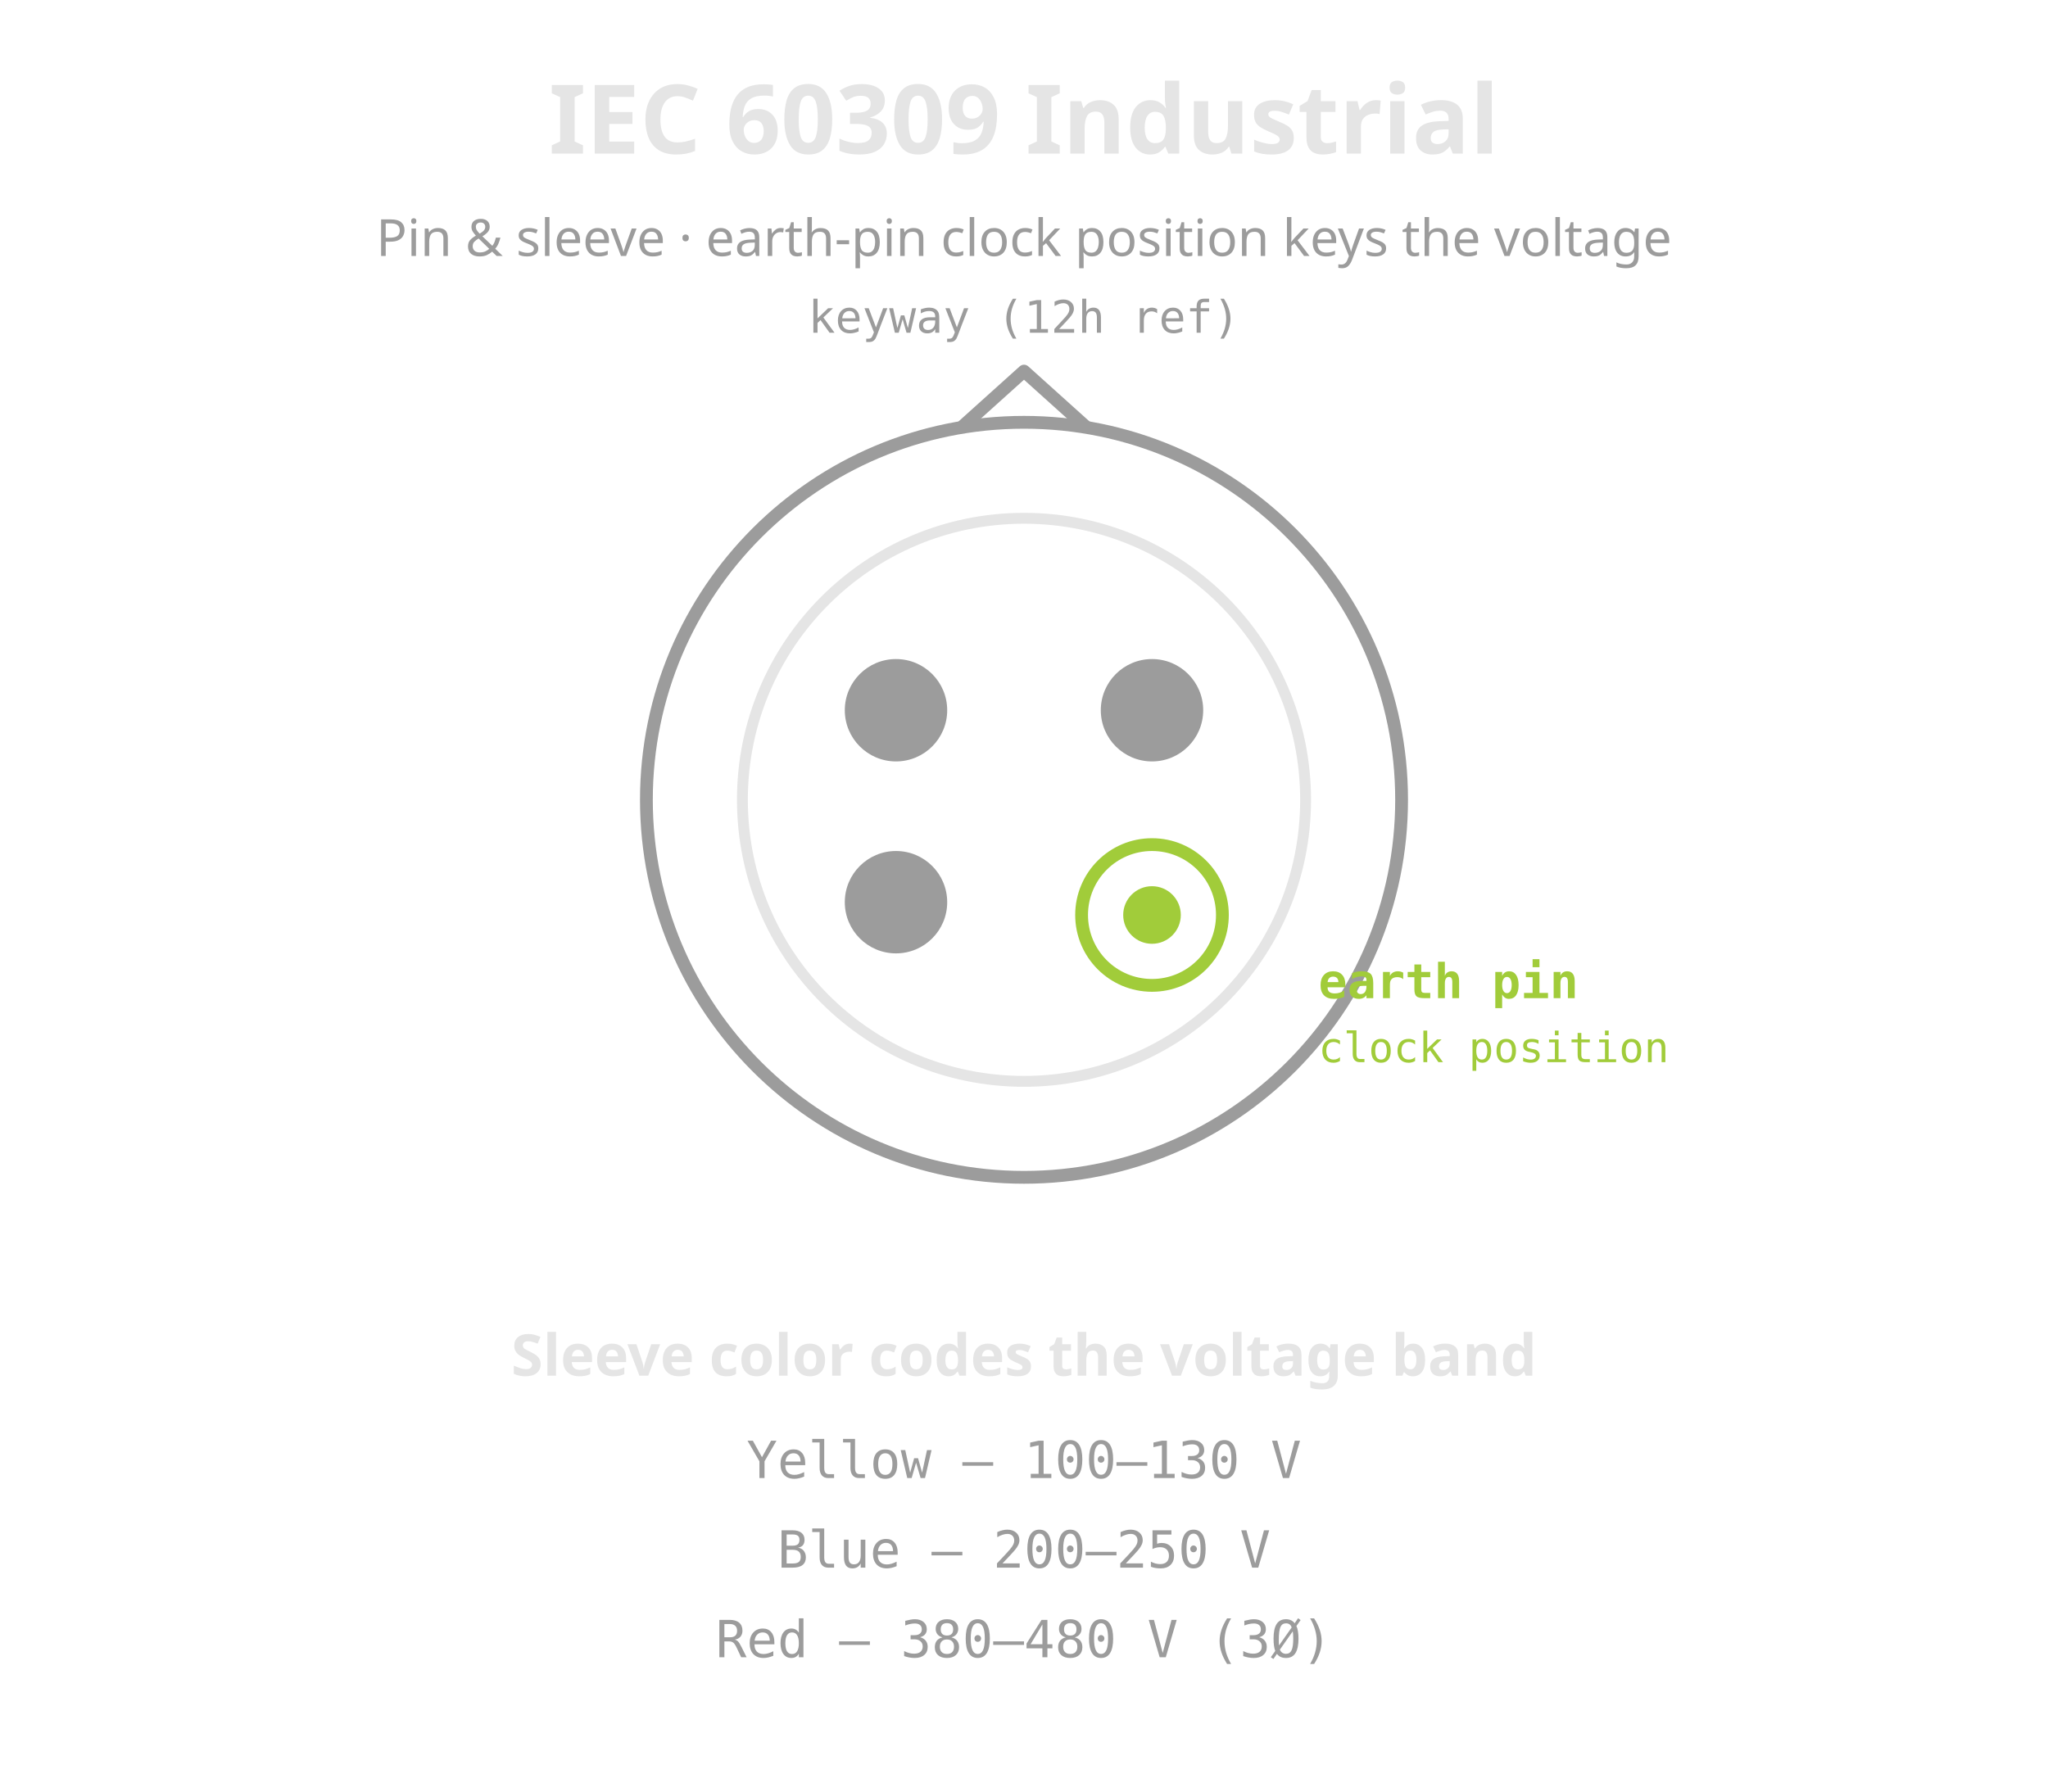
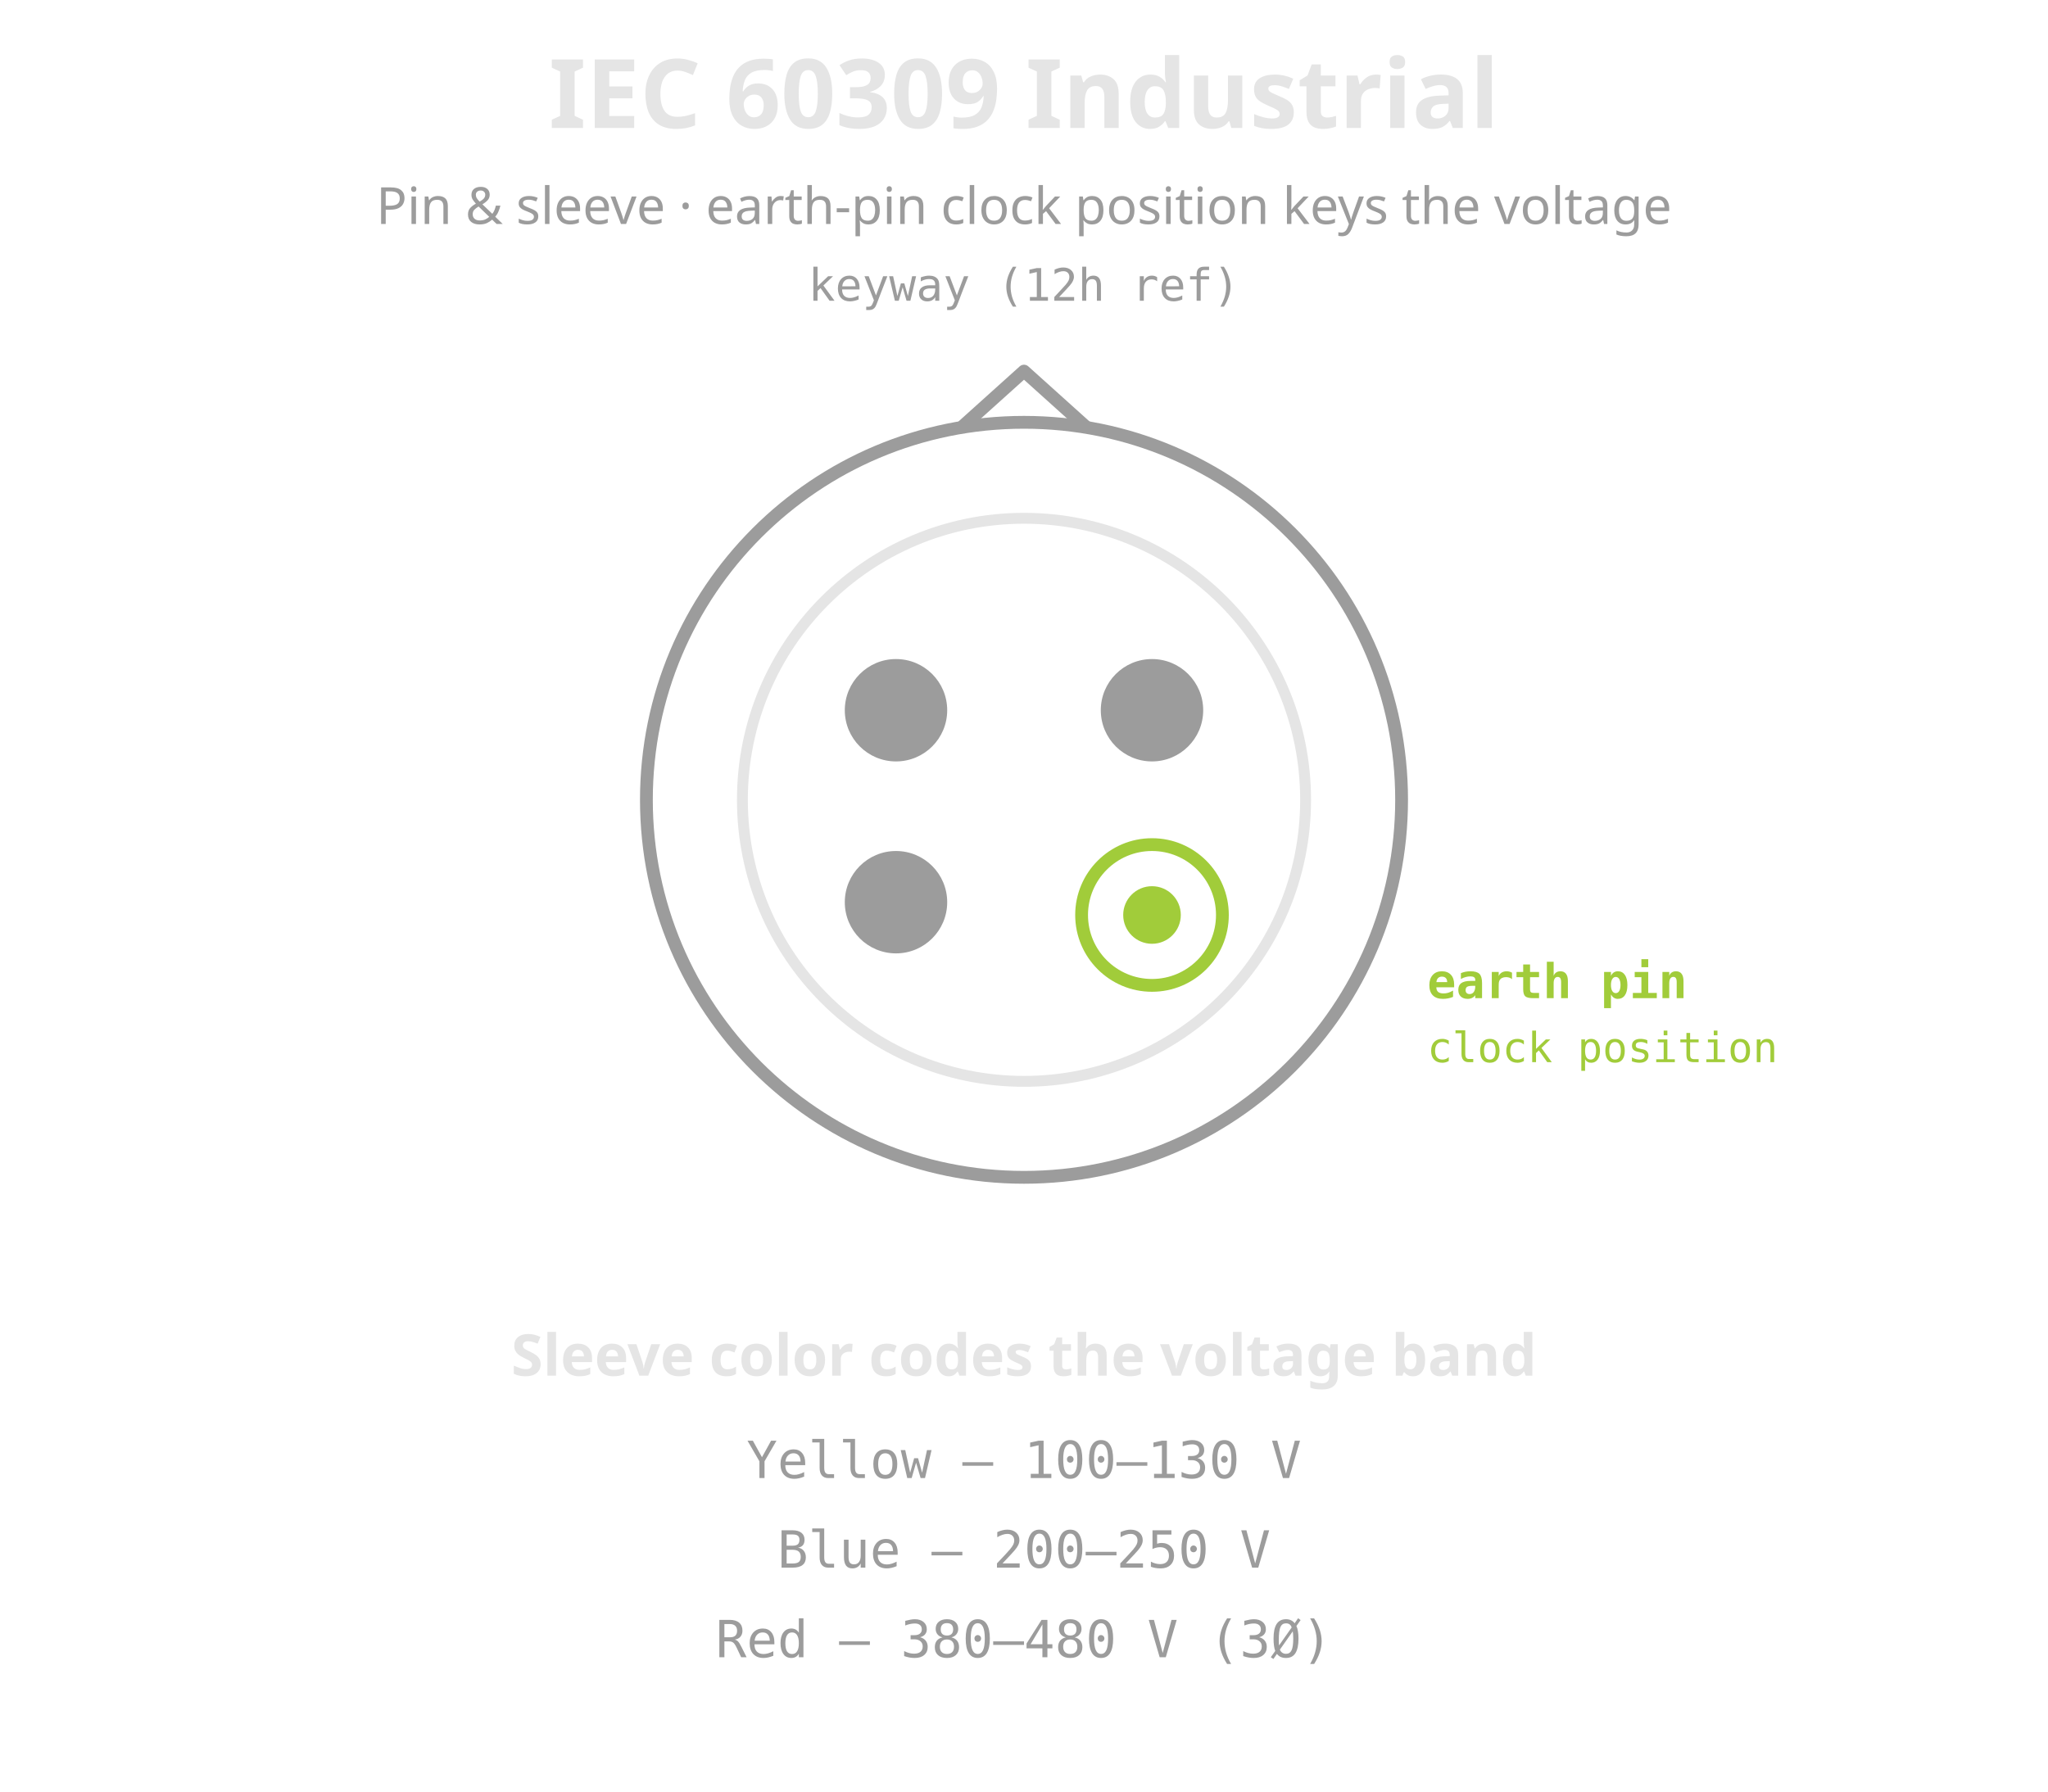
<svg xmlns="http://www.w3.org/2000/svg" viewBox="0 0 640 560" width="640" height="560" font-family="IBM Plex Sans, sans-serif" fill="none">
-   <text x="320" y="48" fill="#E5E5E5" font-size="30" font-weight="600" text-anchor="middle">IEC 60309 Industrial</text>
-   <text x="320" y="80" fill="#9C9C9C" font-size="16" font-weight="500" text-anchor="middle">Pin &amp; sleeve · earth-pin clock position keys the voltage</text>
+   <text x="320" y="40" fill="#E5E5E5" font-size="30" font-weight="600" text-anchor="middle">IEC 60309 Industrial</text>
+   <text x="320" y="70" fill="#9C9C9C" font-size="16" font-weight="500" text-anchor="middle">Pin &amp; sleeve · earth-pin clock position keys the voltage</text>
  <g>
    <circle cx="320" cy="250" r="118" stroke="#9C9C9C" stroke-width="4" />
    <circle cx="320" cy="250" r="88" stroke="#E5E5E5" stroke-width="3.4" />
    <path d="M 300 134 L 320 116 L 340 134" stroke="#9C9C9C" stroke-width="4" stroke-linejoin="round" />
    <circle cx="280" cy="222" r="16" fill="#9C9C9C" />
    <circle cx="360" cy="222" r="16" fill="#9C9C9C" />
    <circle cx="280" cy="282" r="16" fill="#9C9C9C" />
    <circle cx="360" cy="286" r="22" stroke="#A1CC3A" stroke-width="4" fill="none" />
    <circle cx="360" cy="286" r="9" fill="#A1CC3A" />
  </g>
-   <text x="320" y="104" fill="#9C9C9C" font-size="14" font-weight="500" text-anchor="middle" font-family="DM Mono, monospace">keyway (12h ref)</text>
-   <text x="412" y="312" fill="#A1CC3A" font-size="15" font-weight="600" text-anchor="start" font-family="DM Mono, monospace">earth pin</text>
-   <text x="412" y="332" fill="#A1CC3A" font-size="13" font-weight="500" text-anchor="start" font-family="DM Mono, monospace">clock position</text>
+   <text x="320" y="94" fill="#9C9C9C" font-size="14" font-weight="500" text-anchor="middle" font-family="DM Mono, monospace">keyway (12h ref)</text>
+   <text x="446" y="312" fill="#A1CC3A" font-size="15" font-weight="600" text-anchor="start" font-family="DM Mono, monospace">earth pin</text>
+   <text x="446" y="332" fill="#A1CC3A" font-size="13" font-weight="500" text-anchor="start" font-family="DM Mono, monospace">clock position</text>
  <text x="320" y="430" fill="#E5E5E5" font-size="18" font-weight="600" text-anchor="middle">Sleeve color codes the voltage band</text>
  <g font-size="16" font-weight="500" font-family="DM Mono, monospace" fill="#9C9C9C" text-anchor="middle">
    <text x="320" y="462">Yellow — 100–130 V</text>
    <text x="320" y="490">Blue — 200–250 V</text>
    <text x="320" y="518">Red — 380–480 V (3Ø)</text>
  </g>
</svg>
